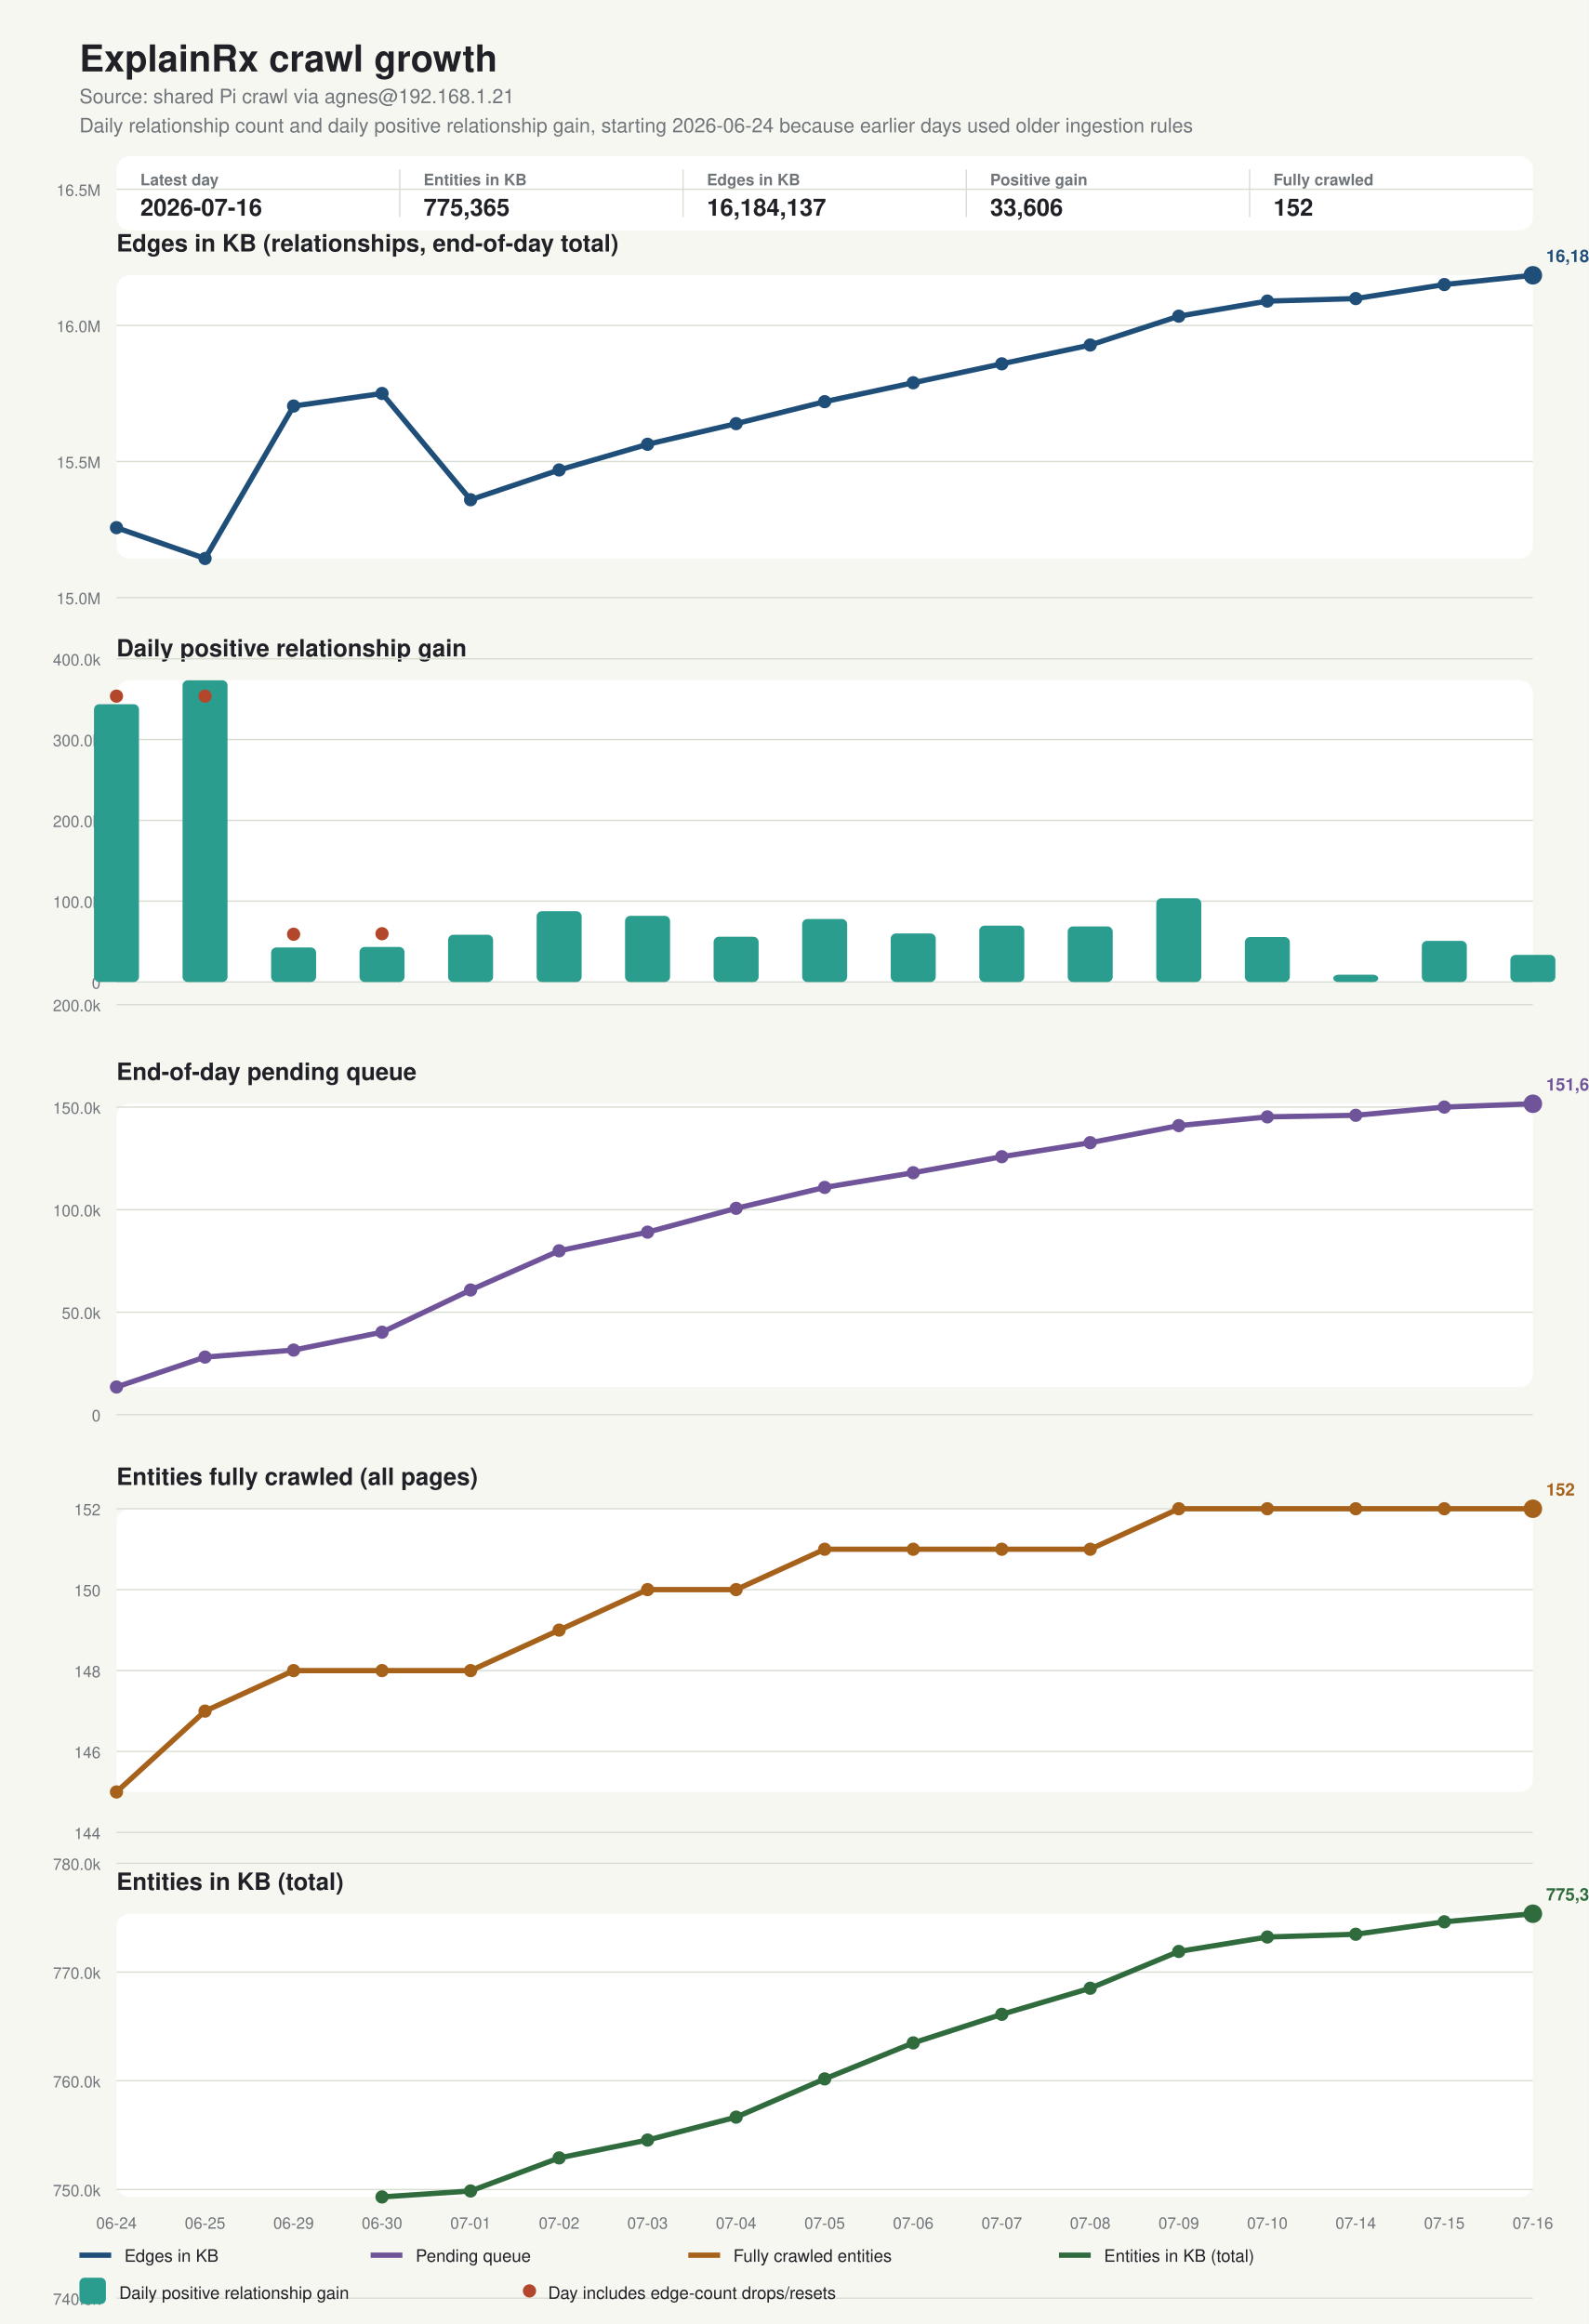
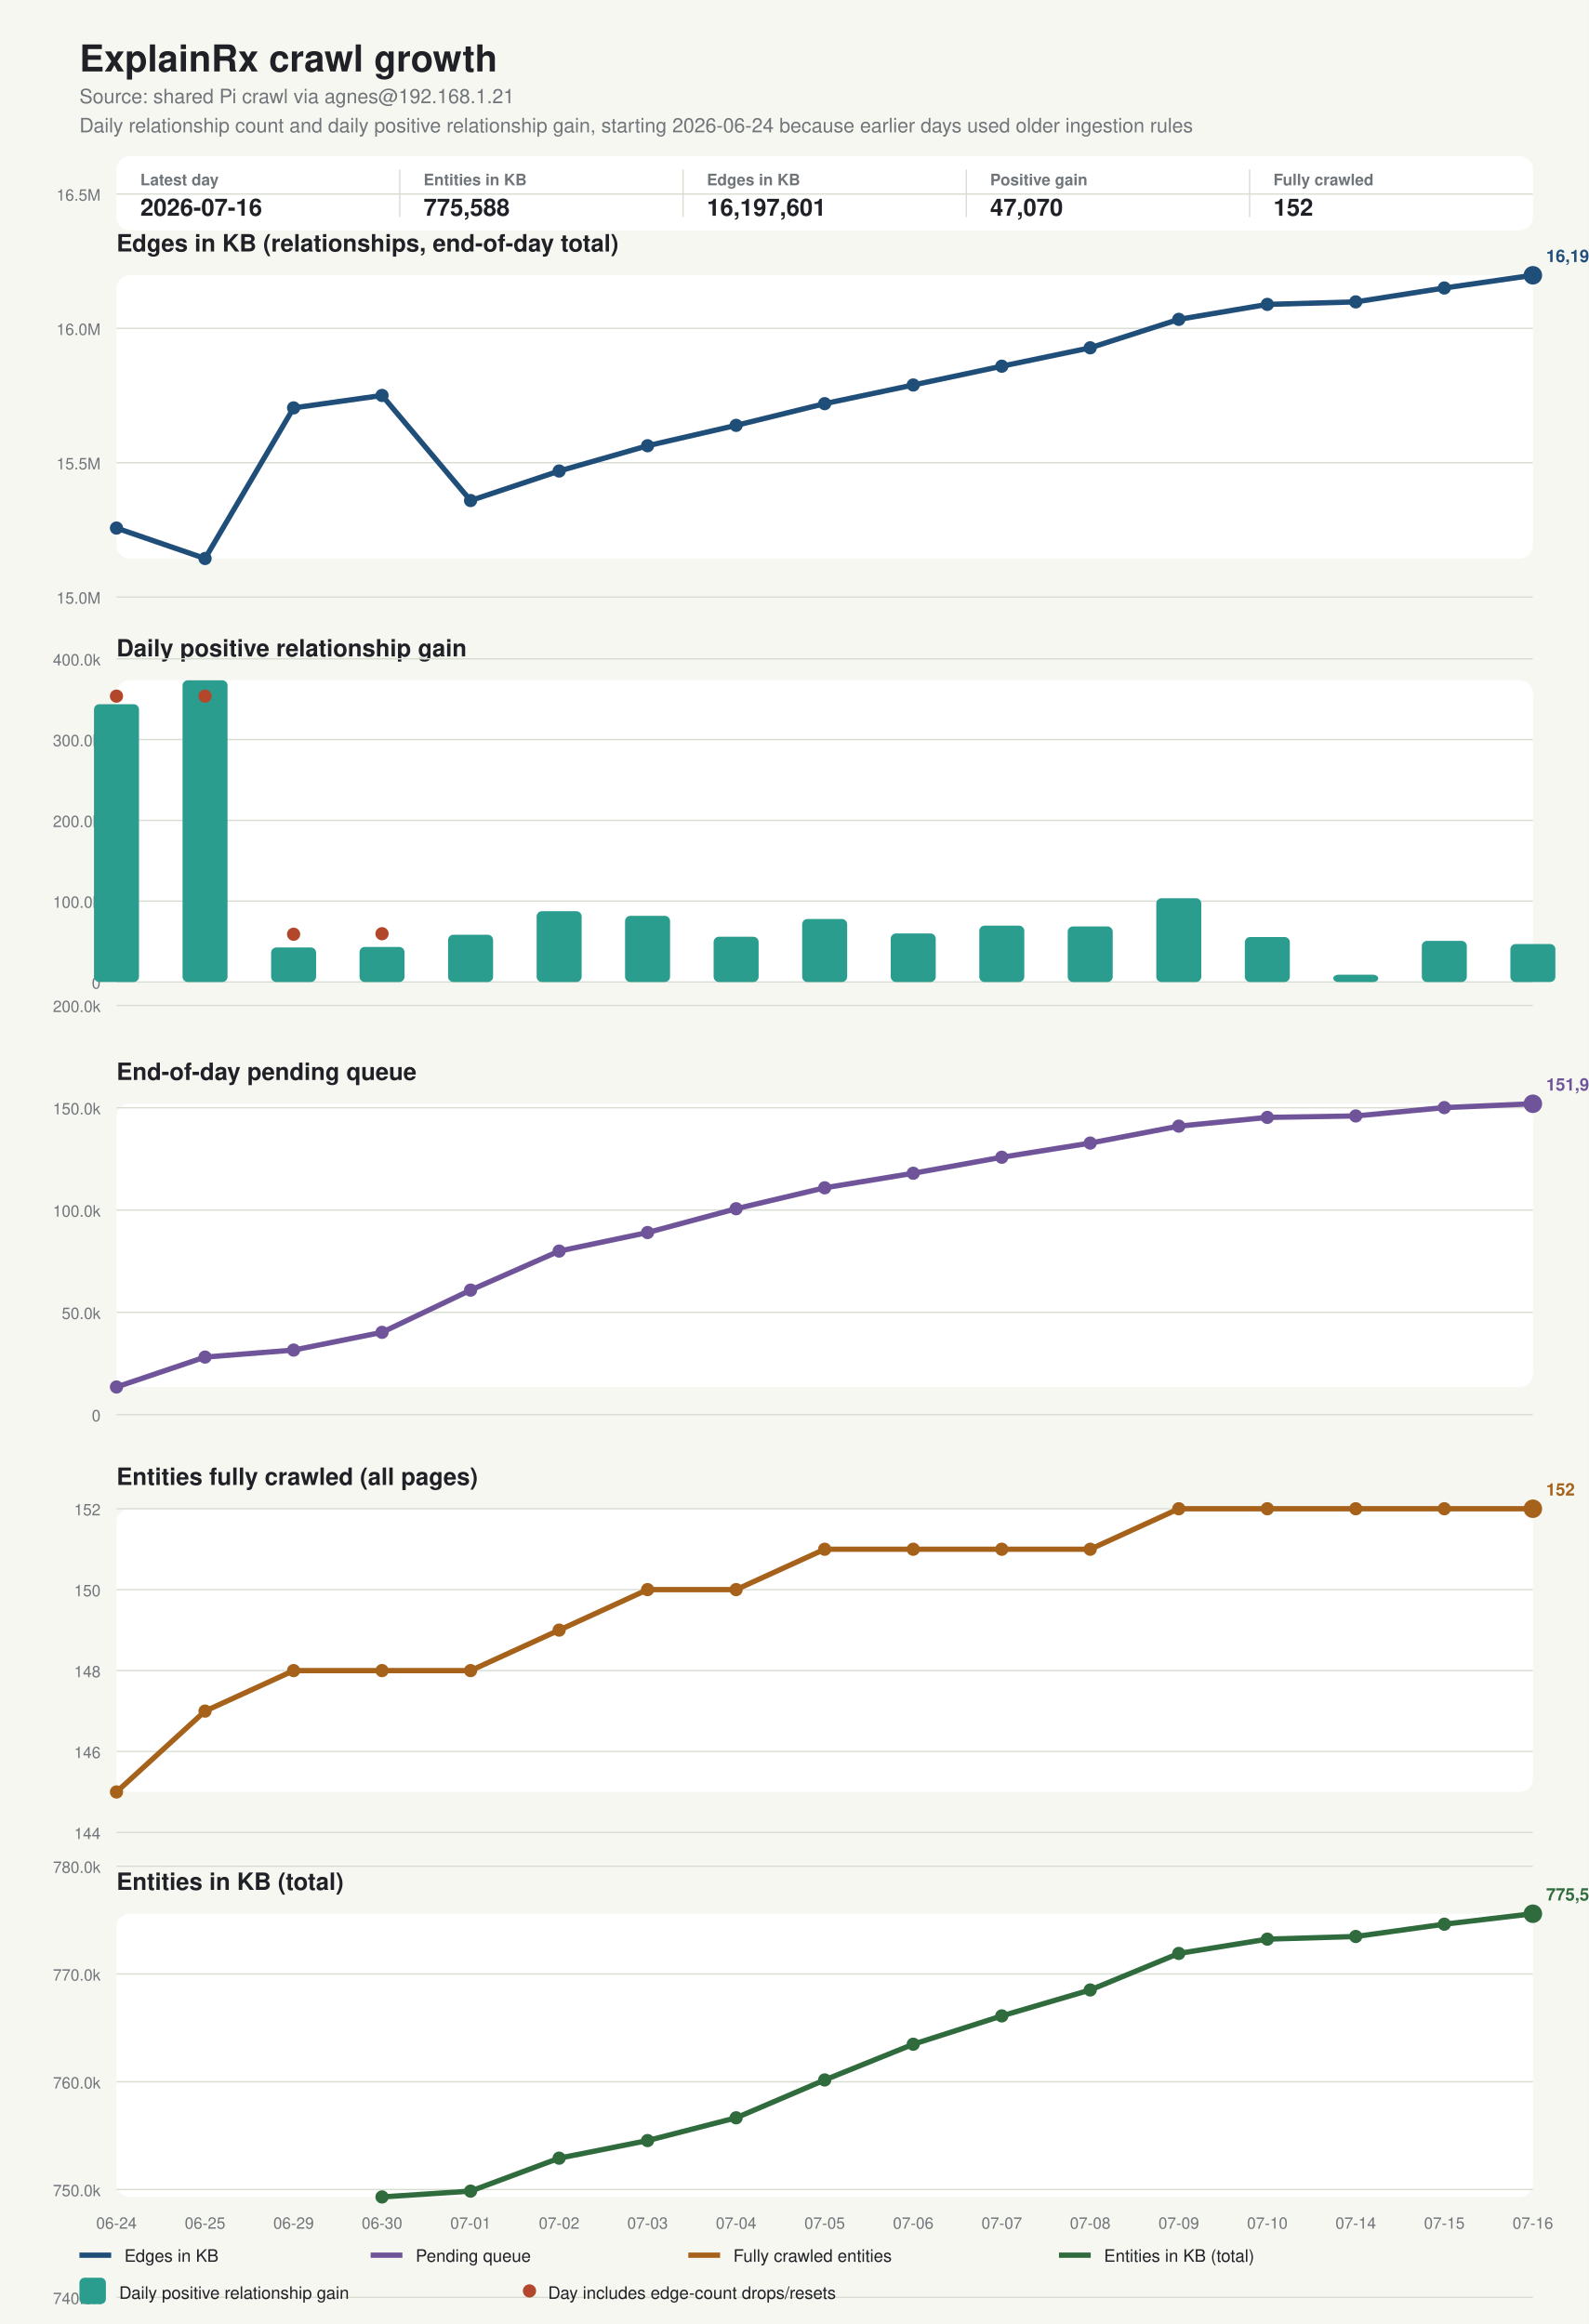
<svg xmlns="http://www.w3.org/2000/svg" width="1200" height="1756" viewBox="0 0 1200 1756">
  <rect width="100%" height="100%" fill="#f7f7f2" />
  <text x="60" y="54" font-family="Helvetica, Arial, sans-serif" font-size="28" font-weight="700" fill="#202126">ExplainRx crawl growth</text>
  <text x="60" y="78" font-family="Helvetica, Arial, sans-serif" font-size="15" fill="#70757a">Source: shared Pi crawl via agnes@192.168.1.21</text>
  <text x="60" y="100" font-family="Helvetica, Arial, sans-serif" font-size="15" fill="#70757a">Daily relationship count and daily positive relationship gain, starting 2026-06-24 because earlier days used older ingestion rules</text>
  <rect x="88" y="118" width="1070" height="56" fill="#ffffff" rx="10" />
  <rect x="88" y="208" width="1070" height="214" fill="#ffffff" rx="10" />
  <rect x="88" y="514" width="1070" height="228" fill="#ffffff" rx="10" />
  <rect x="88" y="834" width="1070" height="214" fill="#ffffff" rx="10" />
  <rect x="88" y="1140" width="1070" height="214" fill="#ffffff" rx="10" />
  <rect x="88" y="1446" width="1070" height="214" fill="#ffffff" rx="10" />
  <text x="88" y="190" font-family="Helvetica, Arial, sans-serif" font-size="18" font-weight="700" fill="#202126">Edges in KB (relationships, end-of-day total)</text>
  <text x="88" y="496" font-family="Helvetica, Arial, sans-serif" font-size="18" font-weight="700" fill="#202126">Daily positive relationship gain</text>
  <text x="88" y="816" font-family="Helvetica, Arial, sans-serif" font-size="18" font-weight="700" fill="#202126">End-of-day pending queue</text>
  <text x="88" y="1122" font-family="Helvetica, Arial, sans-serif" font-size="18" font-weight="700" fill="#202126">Entities fully crawled (all pages)</text>
  <text x="88" y="1428" font-family="Helvetica, Arial, sans-serif" font-size="18" font-weight="700" fill="#202126">Entities in KB (total)</text>
  <text x="106.0" y="140" font-family="Helvetica, Arial, sans-serif" font-size="12" font-weight="700" fill="#70757a">Latest day</text>
  <text x="106.0" y="163" font-family="Helvetica, Arial, sans-serif" font-size="18" font-weight="700" fill="#202126">2026-07-16</text>
  <line x1="302.0" y1="128" x2="302.0" y2="164" stroke="#d8ddd2" stroke-width="1" />
  <text x="320.0" y="140" font-family="Helvetica, Arial, sans-serif" font-size="12" font-weight="700" fill="#70757a">Entities in KB</text>
-   <text x="320.0" y="163" font-family="Helvetica, Arial, sans-serif" font-size="18" font-weight="700" fill="#202126">775,365</text>
+   <text x="320.0" y="163" font-family="Helvetica, Arial, sans-serif" font-size="18" font-weight="700" fill="#202126">775,588</text>
  <line x1="516.0" y1="128" x2="516.0" y2="164" stroke="#d8ddd2" stroke-width="1" />
  <text x="534.0" y="140" font-family="Helvetica, Arial, sans-serif" font-size="12" font-weight="700" fill="#70757a">Edges in KB</text>
-   <text x="534.0" y="163" font-family="Helvetica, Arial, sans-serif" font-size="18" font-weight="700" fill="#202126">16,184,137</text>
+   <text x="534.0" y="163" font-family="Helvetica, Arial, sans-serif" font-size="18" font-weight="700" fill="#202126">16,197,601</text>
  <line x1="730.0" y1="128" x2="730.0" y2="164" stroke="#d8ddd2" stroke-width="1" />
  <text x="748.0" y="140" font-family="Helvetica, Arial, sans-serif" font-size="12" font-weight="700" fill="#70757a">Positive gain</text>
-   <text x="748.0" y="163" font-family="Helvetica, Arial, sans-serif" font-size="18" font-weight="700" fill="#202126">33,606</text>
+   <text x="748.0" y="163" font-family="Helvetica, Arial, sans-serif" font-size="18" font-weight="700" fill="#202126">47,070</text>
  <line x1="944.0" y1="128" x2="944.0" y2="164" stroke="#d8ddd2" stroke-width="1" />
  <text x="962.0" y="140" font-family="Helvetica, Arial, sans-serif" font-size="12" font-weight="700" fill="#70757a">Fully crawled</text>
  <text x="962.0" y="163" font-family="Helvetica, Arial, sans-serif" font-size="18" font-weight="700" fill="#202126">152</text>
-   <line x1="88" y1="451.5" x2="1158" y2="451.5" stroke="#d8ddd2" stroke-width="1" />
-   <text x="76" y="456.5" text-anchor="end" font-family="Helvetica, Arial, sans-serif" font-size="12" fill="#70757a">15.0M</text>
-   <line x1="88" y1="348.7" x2="1158" y2="348.7" stroke="#d8ddd2" stroke-width="1" />
-   <text x="76" y="353.7" text-anchor="end" font-family="Helvetica, Arial, sans-serif" font-size="12" fill="#70757a">15.5M</text>
-   <line x1="88" y1="245.9" x2="1158" y2="245.9" stroke="#d8ddd2" stroke-width="1" />
-   <text x="76" y="250.9" text-anchor="end" font-family="Helvetica, Arial, sans-serif" font-size="12" fill="#70757a">16.0M</text>
-   <line x1="88" y1="143.0" x2="1158" y2="143.0" stroke="#d8ddd2" stroke-width="1" />
-   <text x="76" y="148.0" text-anchor="end" font-family="Helvetica, Arial, sans-serif" font-size="12" fill="#70757a">16.5M</text>
+   <line x1="88" y1="451.1" x2="1158" y2="451.1" stroke="#d8ddd2" stroke-width="1" />
+   <text x="76" y="456.1" text-anchor="end" font-family="Helvetica, Arial, sans-serif" font-size="12" fill="#70757a">15.0M</text>
+   <line x1="88" y1="349.6" x2="1158" y2="349.6" stroke="#d8ddd2" stroke-width="1" />
+   <text x="76" y="354.6" text-anchor="end" font-family="Helvetica, Arial, sans-serif" font-size="12" fill="#70757a">15.5M</text>
+   <line x1="88" y1="248.1" x2="1158" y2="248.1" stroke="#d8ddd2" stroke-width="1" />
+   <text x="76" y="253.1" text-anchor="end" font-family="Helvetica, Arial, sans-serif" font-size="12" fill="#70757a">16.0M</text>
+   <line x1="88" y1="146.6" x2="1158" y2="146.6" stroke="#d8ddd2" stroke-width="1" />
+   <text x="76" y="151.6" text-anchor="end" font-family="Helvetica, Arial, sans-serif" font-size="12" fill="#70757a">16.5M</text>
  <line x1="88" y1="742.0" x2="1158" y2="742.0" stroke="#d8ddd2" stroke-width="1" />
  <text x="76" y="747.0" text-anchor="end" font-family="Helvetica, Arial, sans-serif" font-size="12" fill="#70757a">0</text>
  <line x1="88" y1="680.9" x2="1158" y2="680.9" stroke="#d8ddd2" stroke-width="1" />
  <text x="76" y="685.9" text-anchor="end" font-family="Helvetica, Arial, sans-serif" font-size="12" fill="#70757a">100.0k</text>
  <line x1="88" y1="619.9" x2="1158" y2="619.9" stroke="#d8ddd2" stroke-width="1" />
  <text x="76" y="624.9" text-anchor="end" font-family="Helvetica, Arial, sans-serif" font-size="12" fill="#70757a">200.0k</text>
  <line x1="88" y1="558.8" x2="1158" y2="558.8" stroke="#d8ddd2" stroke-width="1" />
  <text x="76" y="563.8" text-anchor="end" font-family="Helvetica, Arial, sans-serif" font-size="12" fill="#70757a">300.0k</text>
  <line x1="88" y1="497.8" x2="1158" y2="497.8" stroke="#d8ddd2" stroke-width="1" />
  <text x="76" y="502.8" text-anchor="end" font-family="Helvetica, Arial, sans-serif" font-size="12" fill="#70757a">400.0k</text>
  <line x1="88" y1="1068.9" x2="1158" y2="1068.9" stroke="#d8ddd2" stroke-width="1" />
  <text x="76" y="1073.9" text-anchor="end" font-family="Helvetica, Arial, sans-serif" font-size="12" fill="#70757a">0</text>
-   <line x1="88" y1="991.5" x2="1158" y2="991.5" stroke="#d8ddd2" stroke-width="1" />
-   <text x="76" y="996.5" text-anchor="end" font-family="Helvetica, Arial, sans-serif" font-size="12" fill="#70757a">50.0k</text>
-   <line x1="88" y1="914.0" x2="1158" y2="914.0" stroke="#d8ddd2" stroke-width="1" />
-   <text x="76" y="919.0" text-anchor="end" font-family="Helvetica, Arial, sans-serif" font-size="12" fill="#70757a">100.0k</text>
-   <line x1="88" y1="836.5" x2="1158" y2="836.5" stroke="#d8ddd2" stroke-width="1" />
-   <text x="76" y="841.5" text-anchor="end" font-family="Helvetica, Arial, sans-serif" font-size="12" fill="#70757a">150.0k</text>
-   <line x1="88" y1="759.1" x2="1158" y2="759.1" stroke="#d8ddd2" stroke-width="1" />
-   <text x="76" y="764.1" text-anchor="end" font-family="Helvetica, Arial, sans-serif" font-size="12" fill="#70757a">200.0k</text>
+   <line x1="88" y1="991.6" x2="1158" y2="991.6" stroke="#d8ddd2" stroke-width="1" />
+   <text x="76" y="996.6" text-anchor="end" font-family="Helvetica, Arial, sans-serif" font-size="12" fill="#70757a">50.0k</text>
+   <line x1="88" y1="914.3" x2="1158" y2="914.3" stroke="#d8ddd2" stroke-width="1" />
+   <text x="76" y="919.3" text-anchor="end" font-family="Helvetica, Arial, sans-serif" font-size="12" fill="#70757a">100.0k</text>
+   <line x1="88" y1="837.0" x2="1158" y2="837.0" stroke="#d8ddd2" stroke-width="1" />
+   <text x="76" y="842.0" text-anchor="end" font-family="Helvetica, Arial, sans-serif" font-size="12" fill="#70757a">150.0k</text>
+   <line x1="88" y1="759.7" x2="1158" y2="759.7" stroke="#d8ddd2" stroke-width="1" />
+   <text x="76" y="764.7" text-anchor="end" font-family="Helvetica, Arial, sans-serif" font-size="12" fill="#70757a">200.0k</text>
  <line x1="88" y1="1384.6" x2="1158" y2="1384.6" stroke="#d8ddd2" stroke-width="1" />
  <text x="76" y="1389.6" text-anchor="end" font-family="Helvetica, Arial, sans-serif" font-size="12" fill="#70757a">144</text>
  <line x1="88" y1="1323.4" x2="1158" y2="1323.4" stroke="#d8ddd2" stroke-width="1" />
  <text x="76" y="1328.4" text-anchor="end" font-family="Helvetica, Arial, sans-serif" font-size="12" fill="#70757a">146</text>
  <line x1="88" y1="1262.3" x2="1158" y2="1262.3" stroke="#d8ddd2" stroke-width="1" />
  <text x="76" y="1267.3" text-anchor="end" font-family="Helvetica, Arial, sans-serif" font-size="12" fill="#70757a">148</text>
  <line x1="88" y1="1201.1" x2="1158" y2="1201.1" stroke="#d8ddd2" stroke-width="1" />
  <text x="76" y="1206.1" text-anchor="end" font-family="Helvetica, Arial, sans-serif" font-size="12" fill="#70757a">150</text>
  <line x1="88" y1="1140.0" x2="1158" y2="1140.0" stroke="#d8ddd2" stroke-width="1" />
  <text x="76" y="1145.0" text-anchor="end" font-family="Helvetica, Arial, sans-serif" font-size="12" fill="#70757a">152</text>
-   <line x1="88" y1="1736.5" x2="1158" y2="1736.5" stroke="#d8ddd2" stroke-width="1" />
-   <text x="76" y="1741.5" text-anchor="end" font-family="Helvetica, Arial, sans-serif" font-size="12" fill="#70757a">740.0k</text>
+   <line x1="88" y1="1735.9" x2="1158" y2="1735.9" stroke="#d8ddd2" stroke-width="1" />
+   <text x="76" y="1740.9" text-anchor="end" font-family="Helvetica, Arial, sans-serif" font-size="12" fill="#70757a">740.0k</text>
  <line x1="88" y1="1654.4" x2="1158" y2="1654.4" stroke="#d8ddd2" stroke-width="1" />
  <text x="76" y="1659.4" text-anchor="end" font-family="Helvetica, Arial, sans-serif" font-size="12" fill="#70757a">750.0k</text>
-   <line x1="88" y1="1572.2" x2="1158" y2="1572.2" stroke="#d8ddd2" stroke-width="1" />
-   <text x="76" y="1577.2" text-anchor="end" font-family="Helvetica, Arial, sans-serif" font-size="12" fill="#70757a">760.0k</text>
-   <line x1="88" y1="1490.1" x2="1158" y2="1490.1" stroke="#d8ddd2" stroke-width="1" />
-   <text x="76" y="1495.1" text-anchor="end" font-family="Helvetica, Arial, sans-serif" font-size="12" fill="#70757a">770.0k</text>
-   <line x1="88" y1="1407.9" x2="1158" y2="1407.9" stroke="#d8ddd2" stroke-width="1" />
-   <text x="76" y="1412.9" text-anchor="end" font-family="Helvetica, Arial, sans-serif" font-size="12" fill="#70757a">780.0k</text>
-   <path d="M 88.0 398.7 L 154.9 422.0 L 221.8 306.8 L 288.6 297.3 L 355.5 377.6 L 422.4 355.1 L 489.2 335.7 L 556.1 320.1 L 623.0 303.5 L 689.9 289.2 L 756.8 274.9 L 823.6 260.7 L 890.5 238.9 L 957.4 227.5 L 1024.2 225.6 L 1091.1 215.0 L 1158.0 208.0" fill="none" stroke="#1f4e79" stroke-width="4" stroke-linecap="round" stroke-linejoin="round" />
-   <circle cx="88.0" cy="398.7" r="5" fill="#1f4e79" />
+   <line x1="88" y1="1573.0" x2="1158" y2="1573.0" stroke="#d8ddd2" stroke-width="1" />
+   <text x="76" y="1578.0" text-anchor="end" font-family="Helvetica, Arial, sans-serif" font-size="12" fill="#70757a">760.0k</text>
+   <line x1="88" y1="1491.5" x2="1158" y2="1491.5" stroke="#d8ddd2" stroke-width="1" />
+   <text x="76" y="1496.5" text-anchor="end" font-family="Helvetica, Arial, sans-serif" font-size="12" fill="#70757a">770.0k</text>
+   <line x1="88" y1="1410.1" x2="1158" y2="1410.1" stroke="#d8ddd2" stroke-width="1" />
+   <text x="76" y="1415.1" text-anchor="end" font-family="Helvetica, Arial, sans-serif" font-size="12" fill="#70757a">780.0k</text>
+   <path d="M 88.0 399.0 L 154.9 422.0 L 221.8 308.2 L 288.6 298.8 L 355.5 378.2 L 422.4 355.9 L 489.2 336.8 L 556.1 321.4 L 623.0 305.0 L 689.9 290.9 L 756.8 276.7 L 823.6 262.8 L 890.5 241.3 L 957.4 230.0 L 1024.2 228.1 L 1091.1 217.6 L 1158.0 208.0" fill="none" stroke="#1f4e79" stroke-width="4" stroke-linecap="round" stroke-linejoin="round" />
+   <circle cx="88.0" cy="399.0" r="5" fill="#1f4e79" />
  <circle cx="154.9" cy="422.0" r="5" fill="#1f4e79" />
-   <circle cx="221.8" cy="306.8" r="5" fill="#1f4e79" />
-   <circle cx="288.6" cy="297.3" r="5" fill="#1f4e79" />
-   <circle cx="355.5" cy="377.6" r="5" fill="#1f4e79" />
-   <circle cx="422.4" cy="355.1" r="5" fill="#1f4e79" />
-   <circle cx="489.2" cy="335.7" r="5" fill="#1f4e79" />
-   <circle cx="556.1" cy="320.1" r="5" fill="#1f4e79" />
-   <circle cx="623.0" cy="303.5" r="5" fill="#1f4e79" />
-   <circle cx="689.9" cy="289.2" r="5" fill="#1f4e79" />
-   <circle cx="756.8" cy="274.9" r="5" fill="#1f4e79" />
-   <circle cx="823.6" cy="260.7" r="5" fill="#1f4e79" />
-   <circle cx="890.5" cy="238.9" r="5" fill="#1f4e79" />
-   <circle cx="957.4" cy="227.5" r="5" fill="#1f4e79" />
-   <circle cx="1024.2" cy="225.6" r="5" fill="#1f4e79" />
-   <circle cx="1091.1" cy="215.0" r="5" fill="#1f4e79" />
+   <circle cx="221.8" cy="308.2" r="5" fill="#1f4e79" />
+   <circle cx="288.6" cy="298.8" r="5" fill="#1f4e79" />
+   <circle cx="355.5" cy="378.2" r="5" fill="#1f4e79" />
+   <circle cx="422.4" cy="355.9" r="5" fill="#1f4e79" />
+   <circle cx="489.2" cy="336.8" r="5" fill="#1f4e79" />
+   <circle cx="556.1" cy="321.4" r="5" fill="#1f4e79" />
+   <circle cx="623.0" cy="305.0" r="5" fill="#1f4e79" />
+   <circle cx="689.9" cy="290.9" r="5" fill="#1f4e79" />
+   <circle cx="756.8" cy="276.7" r="5" fill="#1f4e79" />
+   <circle cx="823.6" cy="262.8" r="5" fill="#1f4e79" />
+   <circle cx="890.5" cy="241.3" r="5" fill="#1f4e79" />
+   <circle cx="957.4" cy="230.0" r="5" fill="#1f4e79" />
+   <circle cx="1024.2" cy="228.1" r="5" fill="#1f4e79" />
+   <circle cx="1091.1" cy="217.6" r="5" fill="#1f4e79" />
  <circle cx="1158.0" cy="208.0" r="7" fill="#1f4e79" />
-   <text x="1168.0" y="198.0" font-family="Helvetica, Arial, sans-serif" font-size="13" font-weight="700" fill="#1f4e79">16,184,137</text>
+   <text x="1168.0" y="198.0" font-family="Helvetica, Arial, sans-serif" font-size="13" font-weight="700" fill="#1f4e79">16,197,601</text>
  <rect x="71.0" y="532.1" width="34" height="209.9" rx="4" fill="#2a9d8f" />
  <circle cx="88.0" cy="526.0" r="5" fill="#b3472c" />
  <rect x="137.9" y="514.0" width="34" height="228.0" rx="4" fill="#2a9d8f" />
  <circle cx="154.9" cy="526.0" r="5" fill="#b3472c" />
  <rect x="204.8" y="715.9" width="34" height="26.1" rx="4" fill="#2a9d8f" />
  <circle cx="221.8" cy="705.9" r="5" fill="#b3472c" />
  <rect x="271.6" y="715.5" width="34" height="26.5" rx="4" fill="#2a9d8f" />
  <circle cx="288.6" cy="705.5" r="5" fill="#b3472c" />
  <rect x="338.5" y="706.3" width="34" height="35.7" rx="4" fill="#2a9d8f" />
  <rect x="405.4" y="688.5" width="34" height="53.5" rx="4" fill="#2a9d8f" />
  <rect x="472.2" y="692.0" width="34" height="50.0" rx="4" fill="#2a9d8f" />
  <rect x="539.1" y="707.8" width="34" height="34.2" rx="4" fill="#2a9d8f" />
  <rect x="606.0" y="694.4" width="34" height="47.6" rx="4" fill="#2a9d8f" />
  <rect x="672.9" y="705.3" width="34" height="36.7" rx="4" fill="#2a9d8f" />
  <rect x="739.8" y="699.4" width="34" height="42.6" rx="4" fill="#2a9d8f" />
  <rect x="806.6" y="700.0" width="34" height="42.0" rx="4" fill="#2a9d8f" />
  <rect x="873.5" y="678.7" width="34" height="63.3" rx="4" fill="#2a9d8f" />
  <rect x="940.4" y="708.0" width="34" height="34.0" rx="4" fill="#2a9d8f" />
  <rect x="1007.2" y="736.5" width="34" height="5.5" rx="4" fill="#2a9d8f" />
  <rect x="1074.1" y="710.9" width="34" height="31.1" rx="4" fill="#2a9d8f" />
-   <rect x="1141.0" y="721.5" width="34" height="20.5" rx="4" fill="#2a9d8f" />
-   <path d="M 88.0 1048.0 L 154.9 1025.4 L 221.8 1020.1 L 288.6 1006.6 L 355.5 974.7 L 422.4 945.1 L 489.2 931.0 L 556.1 913.0 L 623.0 897.2 L 689.9 886.1 L 756.8 874.0 L 823.6 863.4 L 890.5 850.5 L 957.4 843.9 L 1024.2 842.7 L 1091.1 836.5 L 1158.0 834.0" fill="none" stroke="#6f5499" stroke-width="4" stroke-linecap="round" stroke-linejoin="round" />
+   <rect x="1141.0" y="713.3" width="34" height="28.7" rx="4" fill="#2a9d8f" />
+   <path d="M 88.0 1048.0 L 154.9 1025.4 L 221.8 1020.1 L 288.6 1006.7 L 355.5 974.8 L 422.4 945.3 L 489.2 931.3 L 556.1 913.3 L 623.0 897.5 L 689.9 886.5 L 756.8 874.4 L 823.6 863.7 L 890.5 850.9 L 957.4 844.3 L 1024.2 843.2 L 1091.1 836.9 L 1158.0 834.0" fill="none" stroke="#6f5499" stroke-width="4" stroke-linecap="round" stroke-linejoin="round" />
  <circle cx="88.0" cy="1048.0" r="5" fill="#6f5499" />
  <circle cx="154.9" cy="1025.4" r="5" fill="#6f5499" />
  <circle cx="221.8" cy="1020.1" r="5" fill="#6f5499" />
-   <circle cx="288.6" cy="1006.6" r="5" fill="#6f5499" />
-   <circle cx="355.5" cy="974.7" r="5" fill="#6f5499" />
-   <circle cx="422.4" cy="945.1" r="5" fill="#6f5499" />
-   <circle cx="489.2" cy="931.0" r="5" fill="#6f5499" />
-   <circle cx="556.1" cy="913.0" r="5" fill="#6f5499" />
-   <circle cx="623.0" cy="897.2" r="5" fill="#6f5499" />
-   <circle cx="689.9" cy="886.1" r="5" fill="#6f5499" />
-   <circle cx="756.8" cy="874.0" r="5" fill="#6f5499" />
-   <circle cx="823.6" cy="863.4" r="5" fill="#6f5499" />
-   <circle cx="890.5" cy="850.5" r="5" fill="#6f5499" />
-   <circle cx="957.4" cy="843.9" r="5" fill="#6f5499" />
-   <circle cx="1024.2" cy="842.7" r="5" fill="#6f5499" />
-   <circle cx="1091.1" cy="836.5" r="5" fill="#6f5499" />
+   <circle cx="288.6" cy="1006.7" r="5" fill="#6f5499" />
+   <circle cx="355.5" cy="974.8" r="5" fill="#6f5499" />
+   <circle cx="422.4" cy="945.3" r="5" fill="#6f5499" />
+   <circle cx="489.2" cy="931.3" r="5" fill="#6f5499" />
+   <circle cx="556.1" cy="913.3" r="5" fill="#6f5499" />
+   <circle cx="623.0" cy="897.5" r="5" fill="#6f5499" />
+   <circle cx="689.9" cy="886.5" r="5" fill="#6f5499" />
+   <circle cx="756.8" cy="874.4" r="5" fill="#6f5499" />
+   <circle cx="823.6" cy="863.7" r="5" fill="#6f5499" />
+   <circle cx="890.5" cy="850.9" r="5" fill="#6f5499" />
+   <circle cx="957.4" cy="844.3" r="5" fill="#6f5499" />
+   <circle cx="1024.2" cy="843.2" r="5" fill="#6f5499" />
+   <circle cx="1091.1" cy="836.9" r="5" fill="#6f5499" />
  <circle cx="1158.0" cy="834.0" r="7" fill="#6f5499" />
-   <text x="1168.0" y="824.0" font-family="Helvetica, Arial, sans-serif" font-size="13" font-weight="700" fill="#6f5499">151,641</text>
+   <text x="1168.0" y="824.0" font-family="Helvetica, Arial, sans-serif" font-size="13" font-weight="700" fill="#6f5499">151,927</text>
  <path d="M 88.0 1354.0 L 154.9 1292.9 L 221.8 1262.3 L 288.6 1262.3 L 355.5 1262.3 L 422.4 1231.7 L 489.2 1201.1 L 556.1 1201.1 L 623.0 1170.6 L 689.9 1170.6 L 756.8 1170.6 L 823.6 1170.6 L 890.5 1140.0 L 957.4 1140.0 L 1024.2 1140.0 L 1091.1 1140.0 L 1158.0 1140.0" fill="none" stroke="#a6611a" stroke-width="4" stroke-linecap="round" stroke-linejoin="round" />
  <circle cx="88.0" cy="1354.0" r="5" fill="#a6611a" />
  <circle cx="154.9" cy="1292.9" r="5" fill="#a6611a" />
  <circle cx="221.8" cy="1262.3" r="5" fill="#a6611a" />
  <circle cx="288.6" cy="1262.3" r="5" fill="#a6611a" />
  <circle cx="355.5" cy="1262.3" r="5" fill="#a6611a" />
  <circle cx="422.4" cy="1231.7" r="5" fill="#a6611a" />
  <circle cx="489.2" cy="1201.1" r="5" fill="#a6611a" />
  <circle cx="556.1" cy="1201.1" r="5" fill="#a6611a" />
  <circle cx="623.0" cy="1170.6" r="5" fill="#a6611a" />
  <circle cx="689.9" cy="1170.6" r="5" fill="#a6611a" />
  <circle cx="756.8" cy="1170.6" r="5" fill="#a6611a" />
  <circle cx="823.6" cy="1170.6" r="5" fill="#a6611a" />
  <circle cx="890.5" cy="1140.0" r="5" fill="#a6611a" />
  <circle cx="957.4" cy="1140.0" r="5" fill="#a6611a" />
  <circle cx="1024.2" cy="1140.0" r="5" fill="#a6611a" />
  <circle cx="1091.1" cy="1140.0" r="5" fill="#a6611a" />
  <circle cx="1158.0" cy="1140.0" r="7" fill="#a6611a" />
  <text x="1168.0" y="1130.0" font-family="Helvetica, Arial, sans-serif" font-size="13" font-weight="700" fill="#a6611a">152</text>
-   <path d="M 288.6 1660.0 L 355.5 1655.5 L 422.4 1630.5 L 489.2 1617.0 L 556.1 1599.7 L 623.0 1570.8 L 689.9 1543.6 L 756.8 1522.0 L 823.6 1502.3 L 890.5 1474.5 L 957.4 1463.6 L 1024.2 1461.5 L 1091.1 1452.1 L 1158.0 1446.0" fill="none" stroke="#2f6b3c" stroke-width="4" stroke-linecap="round" stroke-linejoin="round" />
+   <path d="M 288.6 1660.0 L 355.5 1655.6 L 422.4 1630.7 L 489.2 1617.4 L 556.1 1600.2 L 623.0 1571.6 L 689.9 1544.6 L 756.8 1523.2 L 823.6 1503.6 L 890.5 1476.0 L 957.4 1465.2 L 1024.2 1463.2 L 1091.1 1453.9 L 1158.0 1446.0" fill="none" stroke="#2f6b3c" stroke-width="4" stroke-linecap="round" stroke-linejoin="round" />
  <circle cx="288.6" cy="1660.0" r="5" fill="#2f6b3c" />
-   <circle cx="355.5" cy="1655.5" r="5" fill="#2f6b3c" />
-   <circle cx="422.4" cy="1630.5" r="5" fill="#2f6b3c" />
-   <circle cx="489.2" cy="1617.0" r="5" fill="#2f6b3c" />
-   <circle cx="556.1" cy="1599.7" r="5" fill="#2f6b3c" />
-   <circle cx="623.0" cy="1570.8" r="5" fill="#2f6b3c" />
-   <circle cx="689.9" cy="1543.6" r="5" fill="#2f6b3c" />
-   <circle cx="756.8" cy="1522.0" r="5" fill="#2f6b3c" />
-   <circle cx="823.6" cy="1502.3" r="5" fill="#2f6b3c" />
-   <circle cx="890.5" cy="1474.5" r="5" fill="#2f6b3c" />
-   <circle cx="957.4" cy="1463.6" r="5" fill="#2f6b3c" />
-   <circle cx="1024.2" cy="1461.5" r="5" fill="#2f6b3c" />
-   <circle cx="1091.1" cy="1452.1" r="5" fill="#2f6b3c" />
+   <circle cx="355.5" cy="1655.6" r="5" fill="#2f6b3c" />
+   <circle cx="422.4" cy="1630.7" r="5" fill="#2f6b3c" />
+   <circle cx="489.2" cy="1617.4" r="5" fill="#2f6b3c" />
+   <circle cx="556.1" cy="1600.2" r="5" fill="#2f6b3c" />
+   <circle cx="623.0" cy="1571.6" r="5" fill="#2f6b3c" />
+   <circle cx="689.9" cy="1544.6" r="5" fill="#2f6b3c" />
+   <circle cx="756.8" cy="1523.2" r="5" fill="#2f6b3c" />
+   <circle cx="823.6" cy="1503.6" r="5" fill="#2f6b3c" />
+   <circle cx="890.5" cy="1476.0" r="5" fill="#2f6b3c" />
+   <circle cx="957.4" cy="1465.2" r="5" fill="#2f6b3c" />
+   <circle cx="1024.2" cy="1463.2" r="5" fill="#2f6b3c" />
+   <circle cx="1091.1" cy="1453.9" r="5" fill="#2f6b3c" />
  <circle cx="1158.0" cy="1446.0" r="7" fill="#2f6b3c" />
-   <text x="1168.0" y="1436.0" font-family="Helvetica, Arial, sans-serif" font-size="13" font-weight="700" fill="#2f6b3c">775,365</text>
+   <text x="1168.0" y="1436.0" font-family="Helvetica, Arial, sans-serif" font-size="13" font-weight="700" fill="#2f6b3c">775,588</text>
  <text x="88.0" y="1684" text-anchor="middle" font-family="Helvetica, Arial, sans-serif" font-size="12" fill="#70757a">06-24</text>
  <text x="154.9" y="1684" text-anchor="middle" font-family="Helvetica, Arial, sans-serif" font-size="12" fill="#70757a">06-25</text>
  <text x="221.8" y="1684" text-anchor="middle" font-family="Helvetica, Arial, sans-serif" font-size="12" fill="#70757a">06-29</text>
  <text x="288.6" y="1684" text-anchor="middle" font-family="Helvetica, Arial, sans-serif" font-size="12" fill="#70757a">06-30</text>
  <text x="355.5" y="1684" text-anchor="middle" font-family="Helvetica, Arial, sans-serif" font-size="12" fill="#70757a">07-01</text>
  <text x="422.4" y="1684" text-anchor="middle" font-family="Helvetica, Arial, sans-serif" font-size="12" fill="#70757a">07-02</text>
  <text x="489.2" y="1684" text-anchor="middle" font-family="Helvetica, Arial, sans-serif" font-size="12" fill="#70757a">07-03</text>
  <text x="556.1" y="1684" text-anchor="middle" font-family="Helvetica, Arial, sans-serif" font-size="12" fill="#70757a">07-04</text>
  <text x="623.0" y="1684" text-anchor="middle" font-family="Helvetica, Arial, sans-serif" font-size="12" fill="#70757a">07-05</text>
  <text x="689.9" y="1684" text-anchor="middle" font-family="Helvetica, Arial, sans-serif" font-size="12" fill="#70757a">07-06</text>
  <text x="756.8" y="1684" text-anchor="middle" font-family="Helvetica, Arial, sans-serif" font-size="12" fill="#70757a">07-07</text>
  <text x="823.6" y="1684" text-anchor="middle" font-family="Helvetica, Arial, sans-serif" font-size="12" fill="#70757a">07-08</text>
  <text x="890.5" y="1684" text-anchor="middle" font-family="Helvetica, Arial, sans-serif" font-size="12" fill="#70757a">07-09</text>
  <text x="957.4" y="1684" text-anchor="middle" font-family="Helvetica, Arial, sans-serif" font-size="12" fill="#70757a">07-10</text>
  <text x="1024.2" y="1684" text-anchor="middle" font-family="Helvetica, Arial, sans-serif" font-size="12" fill="#70757a">07-14</text>
  <text x="1091.1" y="1684" text-anchor="middle" font-family="Helvetica, Arial, sans-serif" font-size="12" fill="#70757a">07-15</text>
  <text x="1158.0" y="1684" text-anchor="middle" font-family="Helvetica, Arial, sans-serif" font-size="12" fill="#70757a">07-16</text>
  <line x1="60" y1="1704" x2="84" y2="1704" stroke="#1f4e79" stroke-width="4" />
  <text x="94" y="1709" font-family="Helvetica, Arial, sans-serif" font-size="13" fill="#202126">Edges in KB</text>
  <line x1="280" y1="1704" x2="304" y2="1704" stroke="#6f5499" stroke-width="4" />
  <text x="314" y="1709" font-family="Helvetica, Arial, sans-serif" font-size="13" fill="#202126">Pending queue</text>
  <line x1="520" y1="1704" x2="544" y2="1704" stroke="#a6611a" stroke-width="4" />
  <text x="554" y="1709" font-family="Helvetica, Arial, sans-serif" font-size="13" fill="#202126">Fully crawled entities</text>
  <line x1="800" y1="1704" x2="824" y2="1704" stroke="#2f6b3c" stroke-width="4" />
  <text x="834" y="1709" font-family="Helvetica, Arial, sans-serif" font-size="13" fill="#202126">Entities in KB (total)</text>
  <rect x="60" y="1721" width="20" height="20" rx="4" fill="#2a9d8f" />
  <text x="90" y="1737" font-family="Helvetica, Arial, sans-serif" font-size="13" fill="#202126">Daily positive relationship gain</text>
  <circle cx="400" cy="1731" r="5" fill="#b3472c" />
  <text x="414" y="1737" font-family="Helvetica, Arial, sans-serif" font-size="13" fill="#202126">Day includes edge-count drops/resets</text>
</svg>
